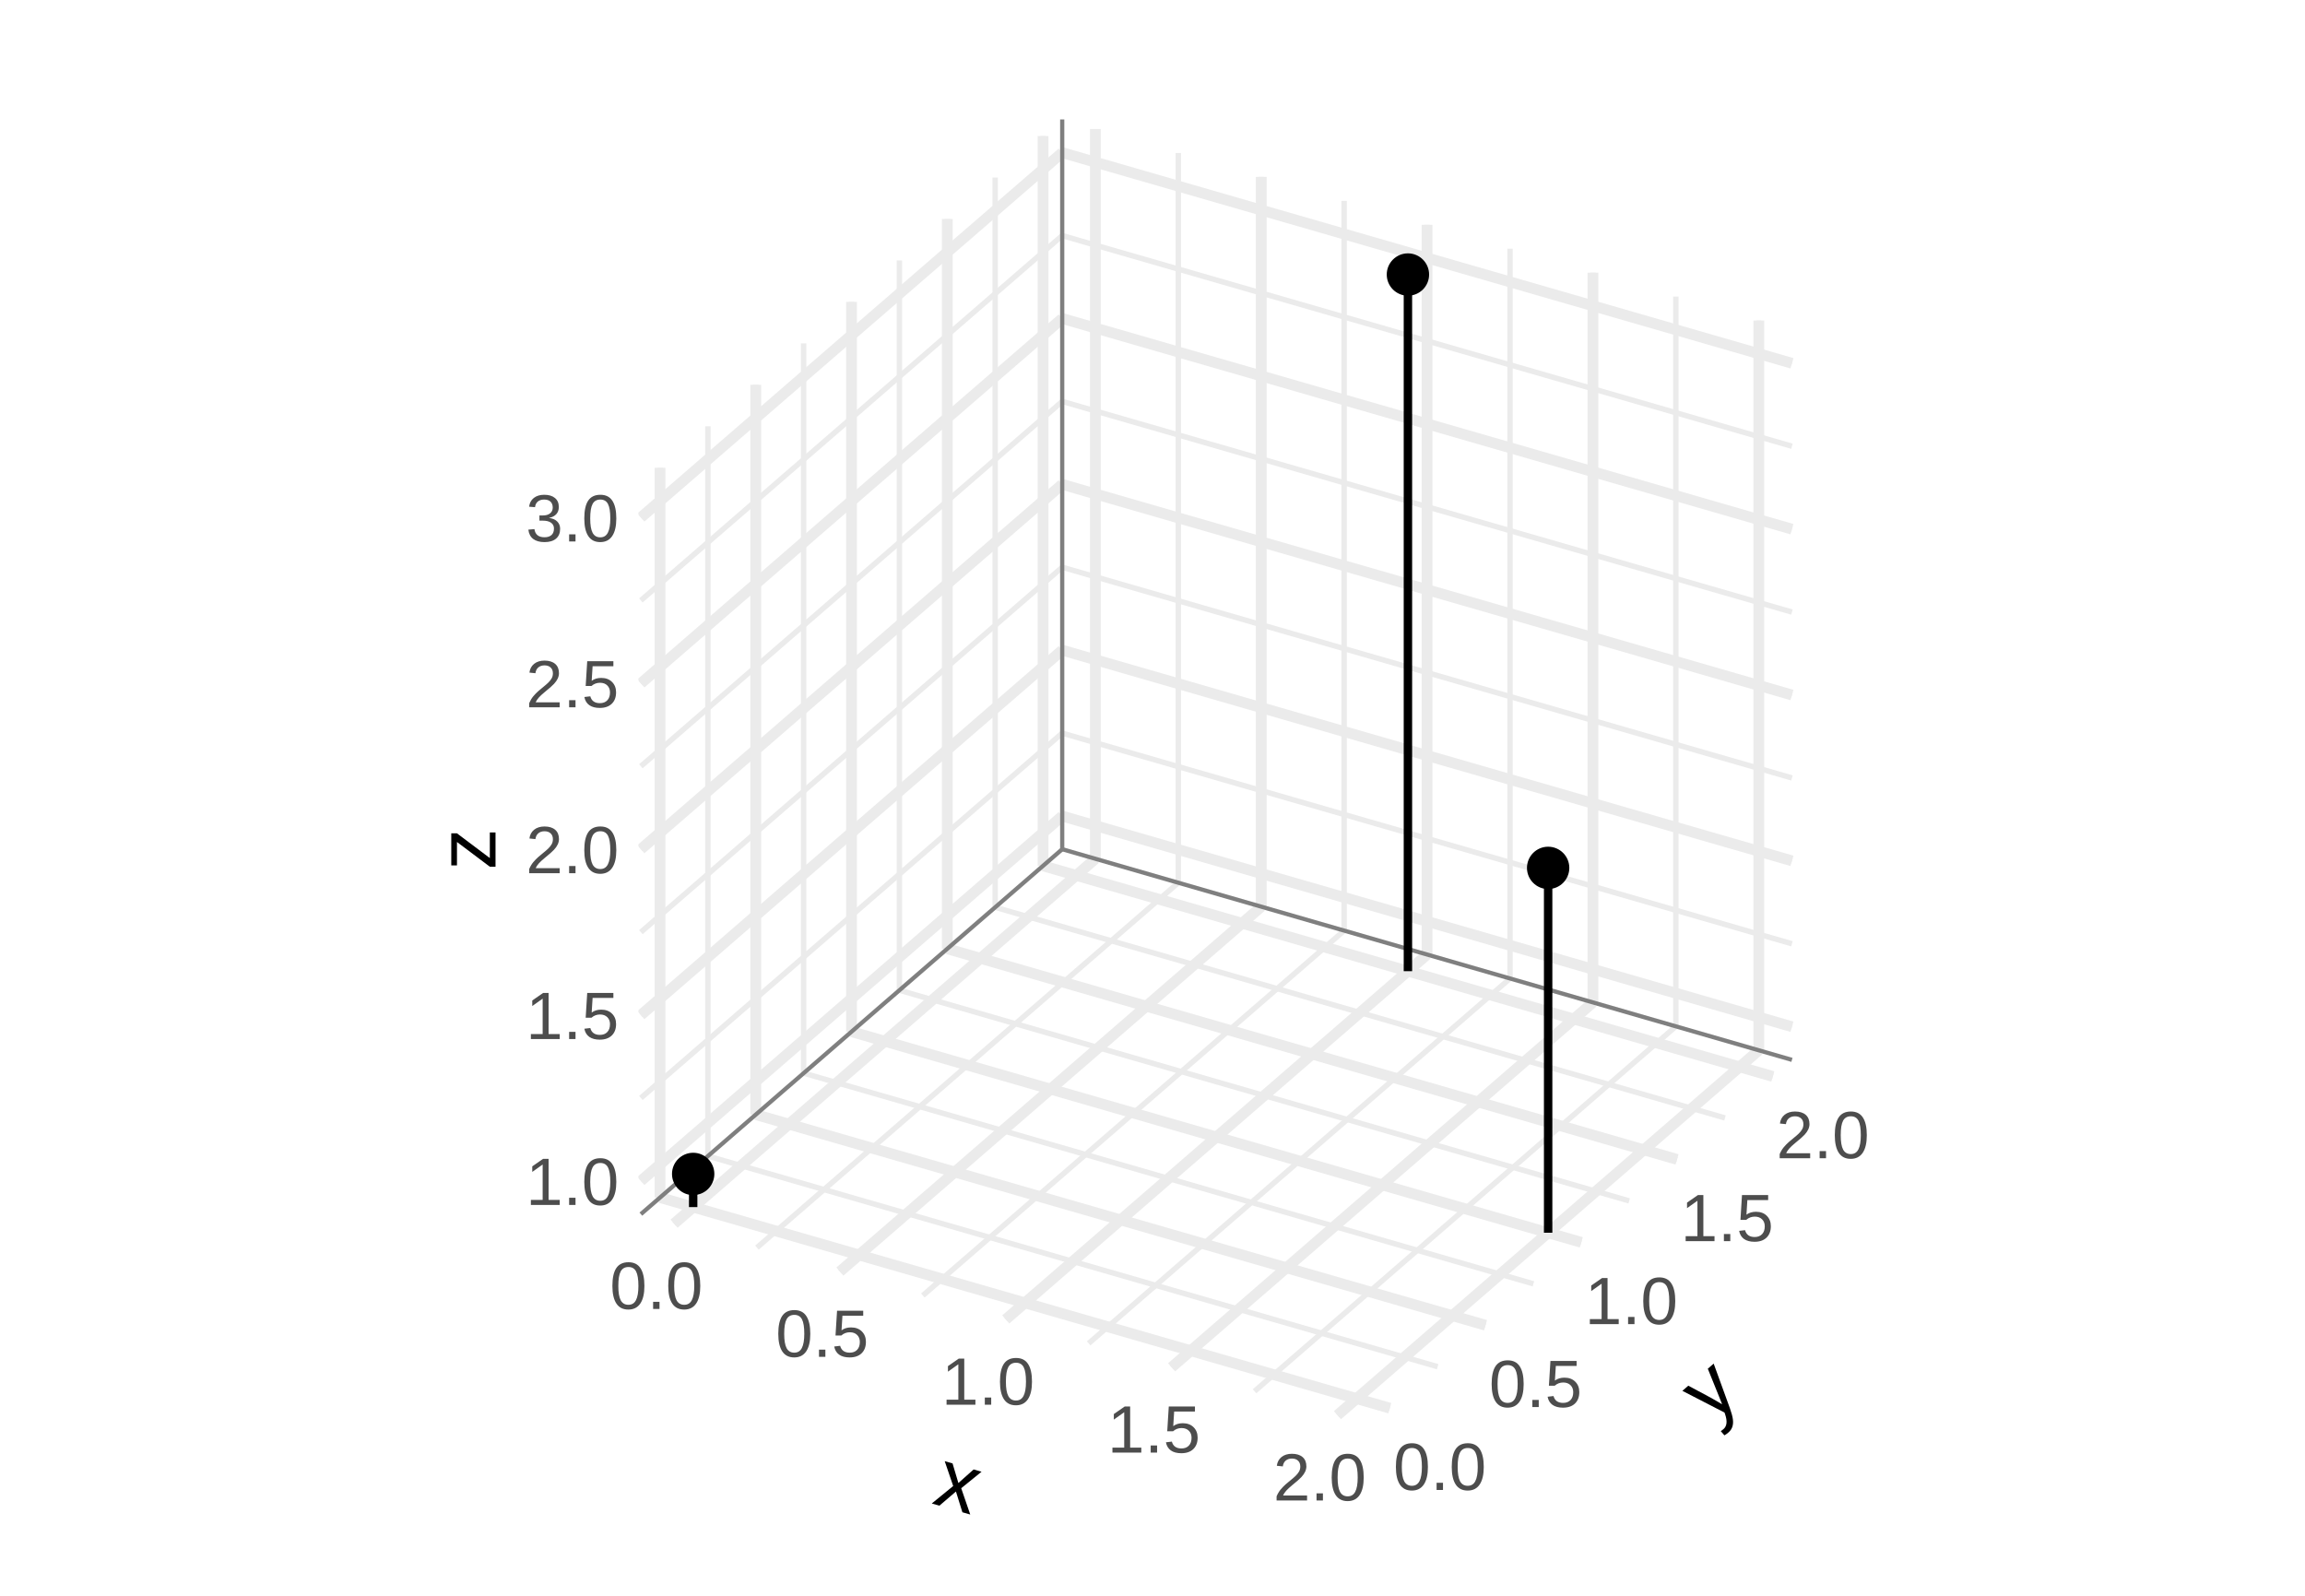
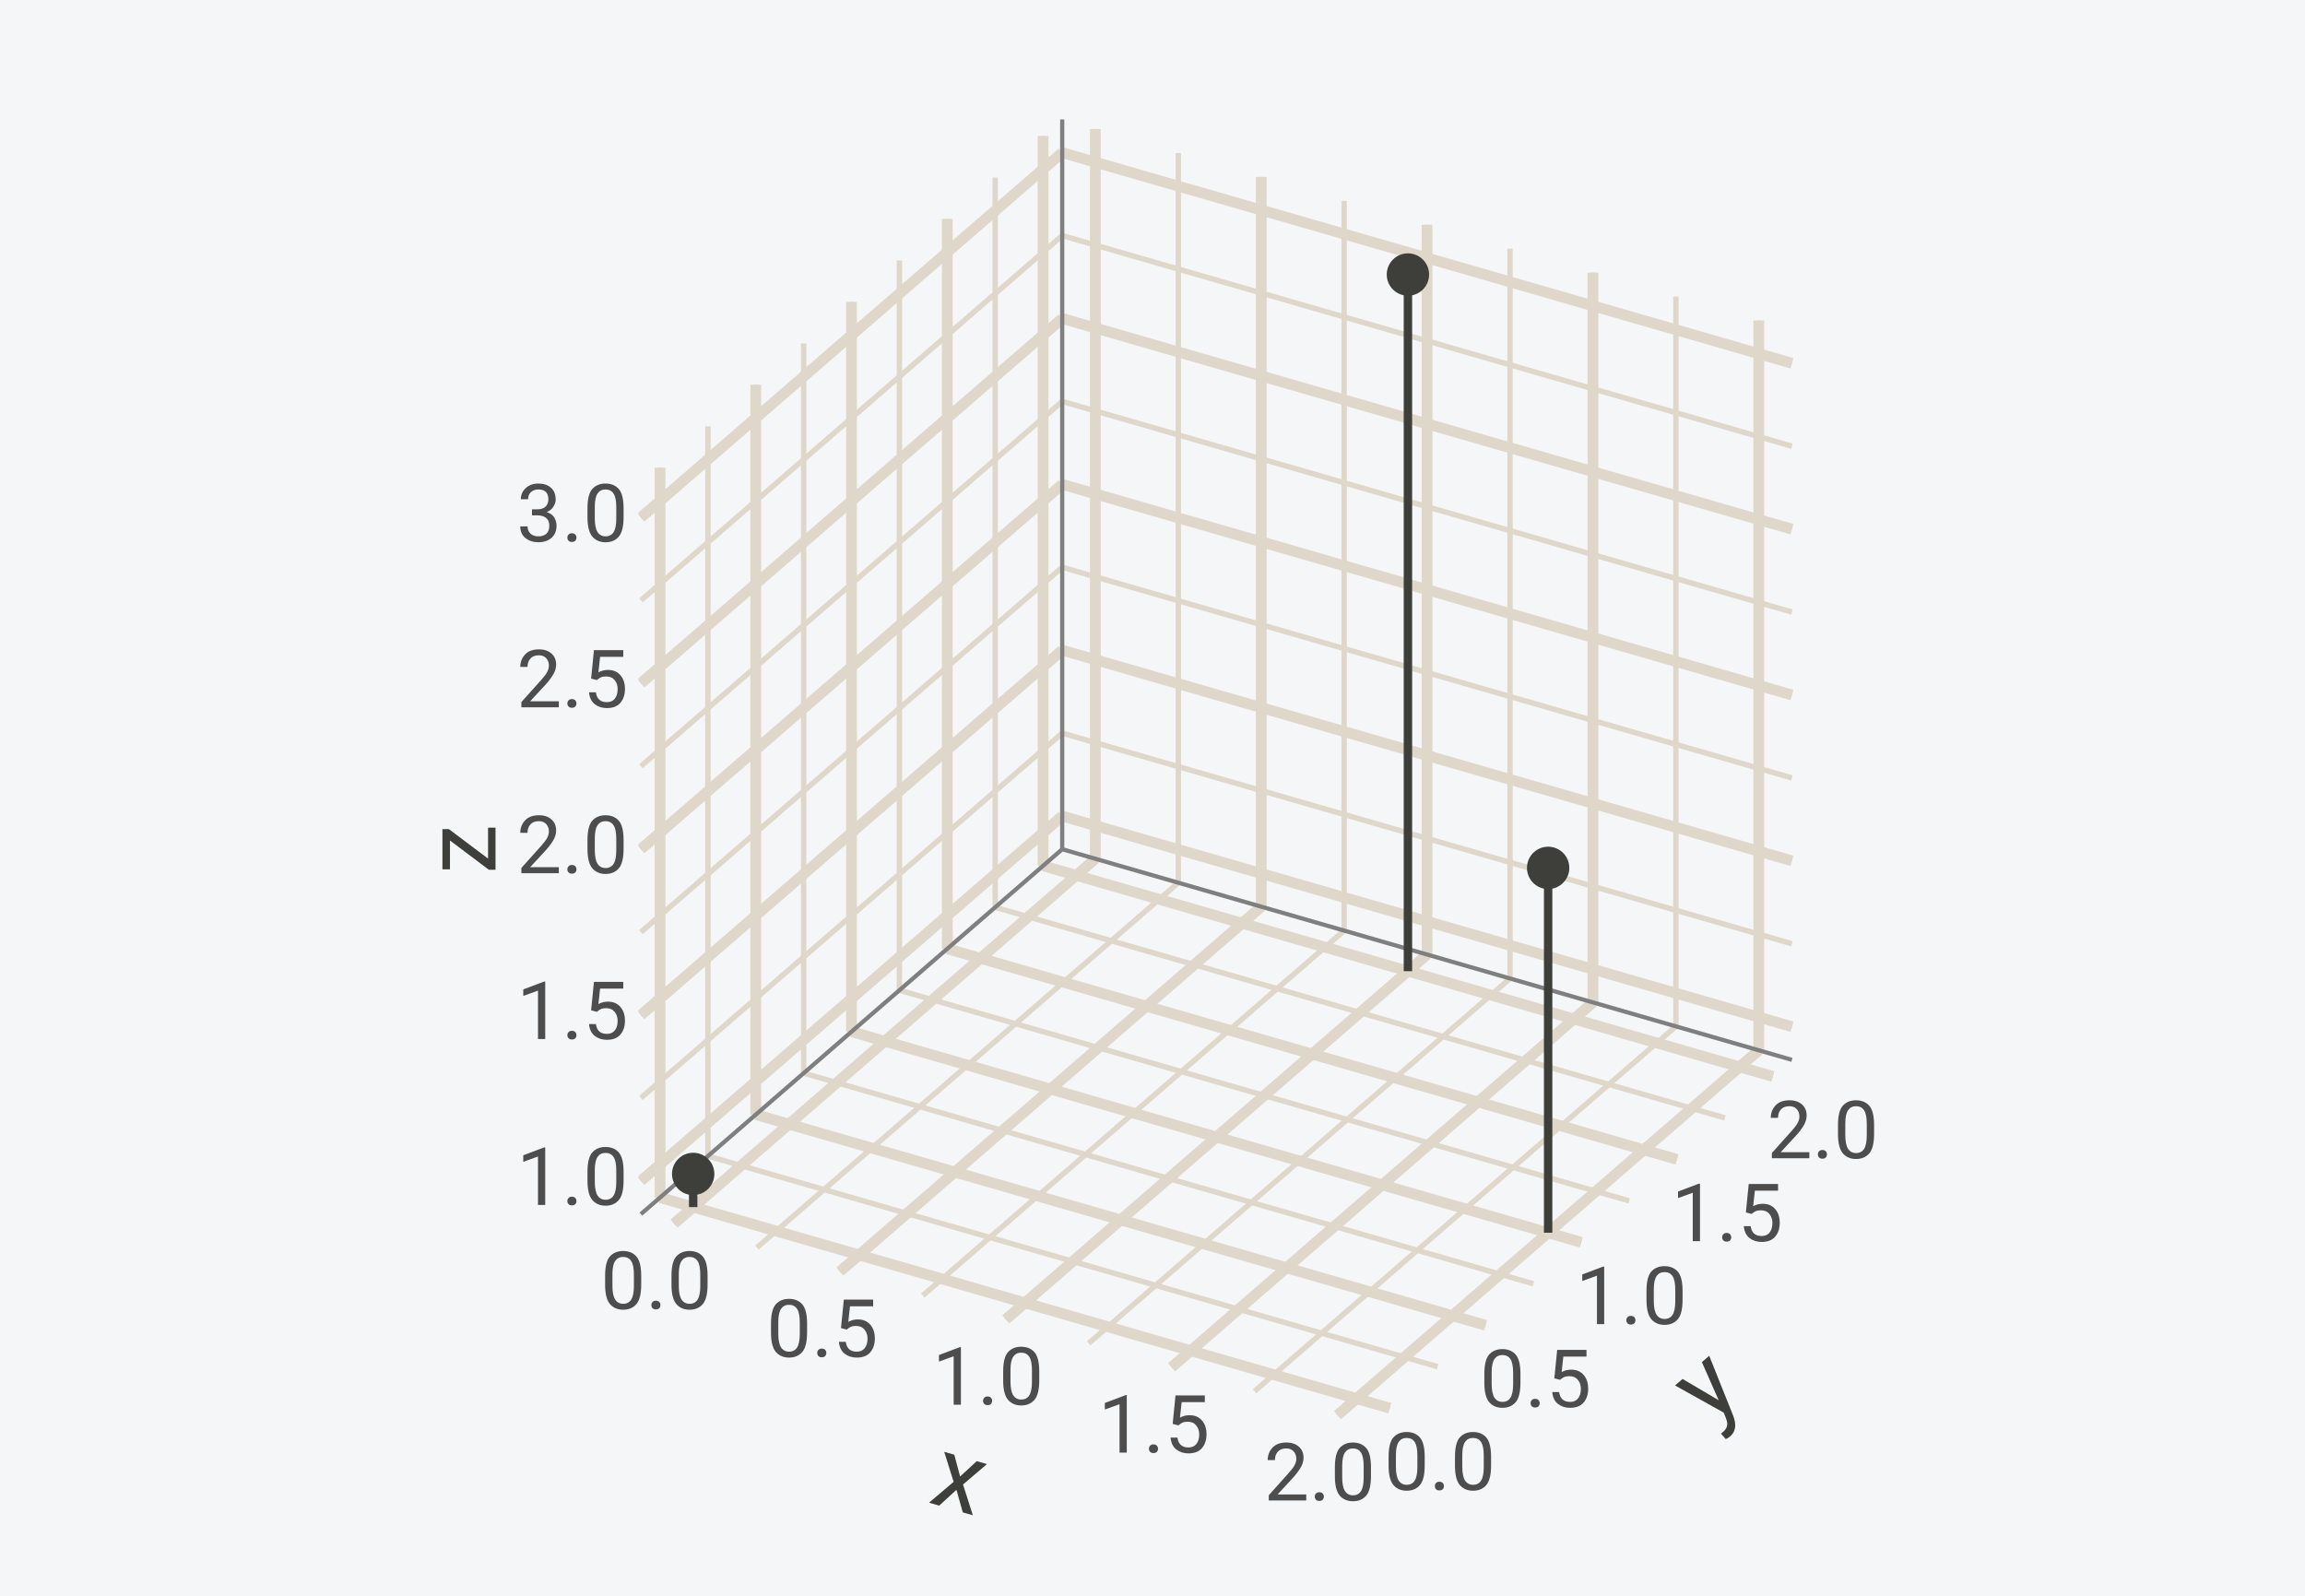
<svg xmlns="http://www.w3.org/2000/svg" width="468.00pt" height="324.00pt" viewBox="0 0 468.00 324.00">
  <g class="svglite">
    <defs>
      <style type="text/css">
-     .svglite line, .svglite polyline, .svglite polygon, .svglite path, .svglite rect, .svglite circle {
+     /* theme-aware-processed */
+     .svglite line, .svglite polyline, .svglite polygon, .svglite path, .svglite circle {
      fill: none;
-       stroke: #000000;
+       stroke: #3E3F3A;
+       stroke-linecap: round;
+       stroke-linejoin: round;
+       stroke-miterlimit: 10.00;
+     }
+     .svglite &gt; g &gt; rect {
+       fill: none;
+       stroke: #3E3F3A;
      stroke-linecap: round;
      stroke-linejoin: round;
      stroke-miterlimit: 10.00;
    }
    .svglite text {
      white-space: pre;
+       fill: #3E3F3A;
    }
    .svglite g.glyphgroup path {
      fill: inherit;
      stroke: none;
    }
  </style>
    </defs>
-     <rect width="100%" height="100%" style="stroke: none; fill: none;" />
+     <rect class="svg-bg" width="100%" height="100%" style="stroke: none; fill: #F5F6F8;" />
    <defs>
      <clipPath id="cpMC4wMHw0NjguMDB8MC4wMHwzMjQuMDA=">
        <rect x="0.00" y="0.00" width="468.00" height="324.00" />
      </clipPath>
    </defs>
    <g clip-path="url(#cpMC4wMHw0NjguMDB8MC4wMHwzMjQuMDA=)">
</g>
    <defs>
      <clipPath id="cpNzIuMDB8Mzk2LjAwfDAuMDB8MzI0LjAw">
        <rect x="72.00" y="0.00" width="324.00" height="324.00" />
      </clipPath>
    </defs>
    <g clip-path="url(#cpNzIuMDB8Mzk2LjAwfDAuMDB8MzI0LjAw)">
      <rect x="72.00" y="0.00" width="324.00" height="324.00" style="stroke-width: 1.65; stroke: none;" />
    </g>
    <g clip-path="url(#cpMC4wMHw0NjguMDB8MC4wMHwzMjQuMDA=)">
      <rect x="80.47" y="8.47" width="307.06" height="307.06" style="stroke-width: 1.65; stroke: none;" />
    </g>
    <defs>
      <clipPath id="cpMTI5LjYyfDM2NC4zM3wxNi40NHwyOTcuMDk=">
        <rect x="129.62" y="16.44" width="234.71" height="280.66" />
      </clipPath>
    </defs>
    <g clip-path="url(#cpMTI5LjYyfDM2NC4zM3wxNi40NHwyOTcuMDk=)">
-       <polyline points="134.01,243.14 134.01,94.97 " style="stroke-width: 1.10; stroke: #EBEBEB; stroke-linecap: butt;" />
-       <polyline points="143.73,234.72 143.73,86.55 " style="stroke-width: 1.10; stroke: #EBEBEB; stroke-linecap: butt;" />
-       <polyline points="153.45,226.30 153.45,78.13 " style="stroke-width: 1.10; stroke: #EBEBEB; stroke-linecap: butt;" />
-       <polyline points="163.17,217.88 163.17,69.71 " style="stroke-width: 1.10; stroke: #EBEBEB; stroke-linecap: butt;" />
-       <polyline points="172.89,209.46 172.89,61.30 " style="stroke-width: 1.10; stroke: #EBEBEB; stroke-linecap: butt;" />
-       <polyline points="182.61,201.05 182.61,52.88 " style="stroke-width: 1.10; stroke: #EBEBEB; stroke-linecap: butt;" />
-       <polyline points="192.34,192.63 192.34,44.46 " style="stroke-width: 1.10; stroke: #EBEBEB; stroke-linecap: butt;" />
-       <polyline points="202.06,184.21 202.06,36.04 " style="stroke-width: 1.10; stroke: #EBEBEB; stroke-linecap: butt;" />
-       <polyline points="211.78,175.79 211.78,27.62 " style="stroke-width: 1.10; stroke: #EBEBEB; stroke-linecap: butt;" />
-       <polyline points="134.01,243.14 134.01,94.97 " style="stroke-width: 2.19; stroke: #EBEBEB; stroke-linecap: butt;" />
-       <polyline points="153.45,226.30 153.45,78.13 " style="stroke-width: 2.19; stroke: #EBEBEB; stroke-linecap: butt;" />
-       <polyline points="172.89,209.46 172.89,61.30 " style="stroke-width: 2.19; stroke: #EBEBEB; stroke-linecap: butt;" />
-       <polyline points="192.34,192.63 192.34,44.46 " style="stroke-width: 2.19; stroke: #EBEBEB; stroke-linecap: butt;" />
-       <polyline points="211.78,175.79 211.78,27.62 " style="stroke-width: 2.19; stroke: #EBEBEB; stroke-linecap: butt;" />
-       <polyline points="130.12,239.77 215.67,165.69 " style="stroke-width: 1.10; stroke: #EBEBEB; stroke-linecap: butt;" />
-       <polyline points="130.12,222.93 215.67,148.85 " style="stroke-width: 1.10; stroke: #EBEBEB; stroke-linecap: butt;" />
-       <polyline points="130.12,206.10 215.67,132.01 " style="stroke-width: 1.10; stroke: #EBEBEB; stroke-linecap: butt;" />
-       <polyline points="130.12,189.26 215.67,115.17 " style="stroke-width: 1.10; stroke: #EBEBEB; stroke-linecap: butt;" />
-       <polyline points="130.12,172.42 215.67,98.34 " style="stroke-width: 1.10; stroke: #EBEBEB; stroke-linecap: butt;" />
-       <polyline points="130.12,155.58 215.67,81.50 " style="stroke-width: 1.10; stroke: #EBEBEB; stroke-linecap: butt;" />
-       <polyline points="130.12,138.75 215.67,64.66 " style="stroke-width: 1.10; stroke: #EBEBEB; stroke-linecap: butt;" />
-       <polyline points="130.12,121.91 215.67,47.83 " style="stroke-width: 1.10; stroke: #EBEBEB; stroke-linecap: butt;" />
-       <polyline points="130.12,105.07 215.67,30.99 " style="stroke-width: 1.10; stroke: #EBEBEB; stroke-linecap: butt;" />
-       <polyline points="130.12,239.77 215.67,165.69 " style="stroke-width: 2.19; stroke: #EBEBEB; stroke-linecap: butt;" />
-       <polyline points="130.12,206.10 215.67,132.01 " style="stroke-width: 2.19; stroke: #EBEBEB; stroke-linecap: butt;" />
-       <polyline points="130.12,172.42 215.67,98.34 " style="stroke-width: 2.19; stroke: #EBEBEB; stroke-linecap: butt;" />
-       <polyline points="130.12,138.75 215.67,64.66 " style="stroke-width: 2.19; stroke: #EBEBEB; stroke-linecap: butt;" />
-       <polyline points="130.12,105.07 215.67,30.99 " style="stroke-width: 2.19; stroke: #EBEBEB; stroke-linecap: butt;" />
-       <polyline points="222.40,174.37 222.40,26.20 " style="stroke-width: 1.10; stroke: #EBEBEB; stroke-linecap: butt;" />
-       <polyline points="239.24,179.23 239.24,31.06 " style="stroke-width: 1.10; stroke: #EBEBEB; stroke-linecap: butt;" />
-       <polyline points="256.08,184.09 256.08,35.92 " style="stroke-width: 1.10; stroke: #EBEBEB; stroke-linecap: butt;" />
-       <polyline points="272.91,188.95 272.91,40.78 " style="stroke-width: 1.10; stroke: #EBEBEB; stroke-linecap: butt;" />
-       <polyline points="289.75,193.81 289.75,45.64 " style="stroke-width: 1.10; stroke: #EBEBEB; stroke-linecap: butt;" />
-       <polyline points="306.59,198.67 306.59,50.50 " style="stroke-width: 1.10; stroke: #EBEBEB; stroke-linecap: butt;" />
-       <polyline points="323.43,203.53 323.43,55.36 " style="stroke-width: 1.10; stroke: #EBEBEB; stroke-linecap: butt;" />
-       <polyline points="340.26,208.39 340.26,60.22 " style="stroke-width: 1.10; stroke: #EBEBEB; stroke-linecap: butt;" />
-       <polyline points="357.10,213.25 357.10,65.08 " style="stroke-width: 1.10; stroke: #EBEBEB; stroke-linecap: butt;" />
-       <polyline points="222.40,174.37 222.40,26.20 " style="stroke-width: 2.19; stroke: #EBEBEB; stroke-linecap: butt;" />
-       <polyline points="256.08,184.09 256.08,35.92 " style="stroke-width: 2.19; stroke: #EBEBEB; stroke-linecap: butt;" />
-       <polyline points="289.75,193.81 289.75,45.64 " style="stroke-width: 2.19; stroke: #EBEBEB; stroke-linecap: butt;" />
-       <polyline points="323.43,203.53 323.43,55.36 " style="stroke-width: 2.19; stroke: #EBEBEB; stroke-linecap: butt;" />
-       <polyline points="357.10,213.25 357.10,65.08 " style="stroke-width: 2.19; stroke: #EBEBEB; stroke-linecap: butt;" />
-       <polyline points="215.67,165.69 363.83,208.46 " style="stroke-width: 1.10; stroke: #EBEBEB; stroke-linecap: butt;" />
-       <polyline points="215.67,148.85 363.83,191.62 " style="stroke-width: 1.10; stroke: #EBEBEB; stroke-linecap: butt;" />
-       <polyline points="215.67,132.01 363.83,174.78 " style="stroke-width: 1.10; stroke: #EBEBEB; stroke-linecap: butt;" />
-       <polyline points="215.67,115.17 363.83,157.95 " style="stroke-width: 1.10; stroke: #EBEBEB; stroke-linecap: butt;" />
-       <polyline points="215.67,98.34 363.83,141.11 " style="stroke-width: 1.10; stroke: #EBEBEB; stroke-linecap: butt;" />
-       <polyline points="215.67,81.50 363.83,124.27 " style="stroke-width: 1.10; stroke: #EBEBEB; stroke-linecap: butt;" />
-       <polyline points="215.67,64.66 363.83,107.44 " style="stroke-width: 1.10; stroke: #EBEBEB; stroke-linecap: butt;" />
-       <polyline points="215.67,47.83 363.83,90.60 " style="stroke-width: 1.10; stroke: #EBEBEB; stroke-linecap: butt;" />
-       <polyline points="215.67,30.99 363.83,73.76 " style="stroke-width: 1.10; stroke: #EBEBEB; stroke-linecap: butt;" />
-       <polyline points="215.67,165.69 363.83,208.46 " style="stroke-width: 2.19; stroke: #EBEBEB; stroke-linecap: butt;" />
-       <polyline points="215.67,132.01 363.83,174.78 " style="stroke-width: 2.19; stroke: #EBEBEB; stroke-linecap: butt;" />
-       <polyline points="215.67,98.34 363.83,141.11 " style="stroke-width: 2.19; stroke: #EBEBEB; stroke-linecap: butt;" />
-       <polyline points="215.67,64.66 363.83,107.44 " style="stroke-width: 2.19; stroke: #EBEBEB; stroke-linecap: butt;" />
-       <polyline points="215.67,30.99 363.83,73.76 " style="stroke-width: 2.19; stroke: #EBEBEB; stroke-linecap: butt;" />
-       <polyline points="136.86,248.45 222.40,174.37 " style="stroke-width: 1.10; stroke: #EBEBEB; stroke-linecap: butt;" />
-       <polyline points="153.69,253.31 239.24,179.23 " style="stroke-width: 1.10; stroke: #EBEBEB; stroke-linecap: butt;" />
-       <polyline points="170.53,258.17 256.08,184.09 " style="stroke-width: 1.10; stroke: #EBEBEB; stroke-linecap: butt;" />
-       <polyline points="187.37,263.03 272.91,188.95 " style="stroke-width: 1.10; stroke: #EBEBEB; stroke-linecap: butt;" />
-       <polyline points="204.21,267.89 289.75,193.81 " style="stroke-width: 1.10; stroke: #EBEBEB; stroke-linecap: butt;" />
-       <polyline points="221.04,272.75 306.59,198.67 " style="stroke-width: 1.10; stroke: #EBEBEB; stroke-linecap: butt;" />
-       <polyline points="237.88,277.61 323.43,203.53 " style="stroke-width: 1.10; stroke: #EBEBEB; stroke-linecap: butt;" />
-       <polyline points="254.72,282.47 340.26,208.39 " style="stroke-width: 1.10; stroke: #EBEBEB; stroke-linecap: butt;" />
-       <polyline points="271.55,287.33 357.10,213.25 " style="stroke-width: 1.10; stroke: #EBEBEB; stroke-linecap: butt;" />
-       <polyline points="136.86,248.45 222.40,174.37 " style="stroke-width: 2.19; stroke: #EBEBEB; stroke-linecap: butt;" />
-       <polyline points="170.53,258.17 256.08,184.09 " style="stroke-width: 2.19; stroke: #EBEBEB; stroke-linecap: butt;" />
-       <polyline points="204.21,267.89 289.75,193.81 " style="stroke-width: 2.19; stroke: #EBEBEB; stroke-linecap: butt;" />
-       <polyline points="237.88,277.61 323.43,203.53 " style="stroke-width: 2.19; stroke: #EBEBEB; stroke-linecap: butt;" />
-       <polyline points="271.55,287.33 357.10,213.25 " style="stroke-width: 2.19; stroke: #EBEBEB; stroke-linecap: butt;" />
-       <polyline points="134.01,243.14 282.18,285.91 " style="stroke-width: 1.10; stroke: #EBEBEB; stroke-linecap: butt;" />
-       <polyline points="143.73,234.72 291.90,277.49 " style="stroke-width: 1.10; stroke: #EBEBEB; stroke-linecap: butt;" />
-       <polyline points="153.45,226.30 301.62,269.07 " style="stroke-width: 1.10; stroke: #EBEBEB; stroke-linecap: butt;" />
-       <polyline points="163.17,217.88 311.34,260.66 " style="stroke-width: 1.10; stroke: #EBEBEB; stroke-linecap: butt;" />
-       <polyline points="172.89,209.46 321.06,252.24 " style="stroke-width: 1.10; stroke: #EBEBEB; stroke-linecap: butt;" />
-       <polyline points="182.61,201.05 330.78,243.82 " style="stroke-width: 1.10; stroke: #EBEBEB; stroke-linecap: butt;" />
-       <polyline points="192.34,192.63 340.50,235.40 " style="stroke-width: 1.10; stroke: #EBEBEB; stroke-linecap: butt;" />
-       <polyline points="202.06,184.21 350.23,226.98 " style="stroke-width: 1.10; stroke: #EBEBEB; stroke-linecap: butt;" />
-       <polyline points="211.78,175.79 359.95,218.56 " style="stroke-width: 1.10; stroke: #EBEBEB; stroke-linecap: butt;" />
-       <polyline points="134.01,243.14 282.18,285.91 " style="stroke-width: 2.19; stroke: #EBEBEB; stroke-linecap: butt;" />
-       <polyline points="153.45,226.30 301.62,269.07 " style="stroke-width: 2.19; stroke: #EBEBEB; stroke-linecap: butt;" />
-       <polyline points="172.89,209.46 321.06,252.24 " style="stroke-width: 2.19; stroke: #EBEBEB; stroke-linecap: butt;" />
-       <polyline points="192.34,192.63 340.50,235.40 " style="stroke-width: 2.19; stroke: #EBEBEB; stroke-linecap: butt;" />
-       <polyline points="211.78,175.79 359.95,218.56 " style="stroke-width: 2.19; stroke: #EBEBEB; stroke-linecap: butt;" />
+       <polyline points="134.01,243.14 134.01,94.97 " style="stroke-width: 1.10; stroke: #DFD7CA; stroke-linecap: butt;" />
+       <polyline points="143.73,234.72 143.73,86.55 " style="stroke-width: 1.10; stroke: #DFD7CA; stroke-linecap: butt;" />
+       <polyline points="153.45,226.30 153.45,78.13 " style="stroke-width: 1.10; stroke: #DFD7CA; stroke-linecap: butt;" />
+       <polyline points="163.17,217.88 163.17,69.71 " style="stroke-width: 1.10; stroke: #DFD7CA; stroke-linecap: butt;" />
+       <polyline points="172.89,209.46 172.89,61.30 " style="stroke-width: 1.10; stroke: #DFD7CA; stroke-linecap: butt;" />
+       <polyline points="182.61,201.05 182.61,52.88 " style="stroke-width: 1.10; stroke: #DFD7CA; stroke-linecap: butt;" />
+       <polyline points="192.34,192.63 192.34,44.46 " style="stroke-width: 1.10; stroke: #DFD7CA; stroke-linecap: butt;" />
+       <polyline points="202.06,184.21 202.06,36.04 " style="stroke-width: 1.10; stroke: #DFD7CA; stroke-linecap: butt;" />
+       <polyline points="211.78,175.79 211.78,27.62 " style="stroke-width: 1.10; stroke: #DFD7CA; stroke-linecap: butt;" />
+       <polyline points="134.01,243.14 134.01,94.97 " style="stroke-width: 2.19; stroke: #DFD7CA; stroke-linecap: butt;" />
+       <polyline points="153.45,226.30 153.45,78.13 " style="stroke-width: 2.19; stroke: #DFD7CA; stroke-linecap: butt;" />
+       <polyline points="172.89,209.46 172.89,61.30 " style="stroke-width: 2.19; stroke: #DFD7CA; stroke-linecap: butt;" />
+       <polyline points="192.34,192.63 192.34,44.46 " style="stroke-width: 2.19; stroke: #DFD7CA; stroke-linecap: butt;" />
+       <polyline points="211.78,175.79 211.78,27.62 " style="stroke-width: 2.19; stroke: #DFD7CA; stroke-linecap: butt;" />
+       <polyline points="130.12,239.77 215.67,165.69 " style="stroke-width: 1.10; stroke: #DFD7CA; stroke-linecap: butt;" />
+       <polyline points="130.12,222.93 215.67,148.85 " style="stroke-width: 1.10; stroke: #DFD7CA; stroke-linecap: butt;" />
+       <polyline points="130.12,206.10 215.67,132.01 " style="stroke-width: 1.10; stroke: #DFD7CA; stroke-linecap: butt;" />
+       <polyline points="130.12,189.26 215.67,115.17 " style="stroke-width: 1.10; stroke: #DFD7CA; stroke-linecap: butt;" />
+       <polyline points="130.12,172.42 215.67,98.34 " style="stroke-width: 1.10; stroke: #DFD7CA; stroke-linecap: butt;" />
+       <polyline points="130.12,155.58 215.67,81.50 " style="stroke-width: 1.10; stroke: #DFD7CA; stroke-linecap: butt;" />
+       <polyline points="130.12,138.75 215.67,64.66 " style="stroke-width: 1.10; stroke: #DFD7CA; stroke-linecap: butt;" />
+       <polyline points="130.12,121.91 215.67,47.83 " style="stroke-width: 1.10; stroke: #DFD7CA; stroke-linecap: butt;" />
+       <polyline points="130.12,105.07 215.67,30.99 " style="stroke-width: 1.10; stroke: #DFD7CA; stroke-linecap: butt;" />
+       <polyline points="130.12,239.77 215.67,165.69 " style="stroke-width: 2.19; stroke: #DFD7CA; stroke-linecap: butt;" />
+       <polyline points="130.12,206.10 215.67,132.01 " style="stroke-width: 2.19; stroke: #DFD7CA; stroke-linecap: butt;" />
+       <polyline points="130.12,172.42 215.67,98.34 " style="stroke-width: 2.19; stroke: #DFD7CA; stroke-linecap: butt;" />
+       <polyline points="130.12,138.75 215.67,64.66 " style="stroke-width: 2.19; stroke: #DFD7CA; stroke-linecap: butt;" />
+       <polyline points="130.12,105.07 215.67,30.99 " style="stroke-width: 2.19; stroke: #DFD7CA; stroke-linecap: butt;" />
+       <polyline points="222.40,174.37 222.40,26.20 " style="stroke-width: 1.10; stroke: #DFD7CA; stroke-linecap: butt;" />
+       <polyline points="239.24,179.23 239.24,31.06 " style="stroke-width: 1.10; stroke: #DFD7CA; stroke-linecap: butt;" />
+       <polyline points="256.08,184.09 256.08,35.92 " style="stroke-width: 1.10; stroke: #DFD7CA; stroke-linecap: butt;" />
+       <polyline points="272.91,188.95 272.91,40.78 " style="stroke-width: 1.10; stroke: #DFD7CA; stroke-linecap: butt;" />
+       <polyline points="289.75,193.81 289.75,45.64 " style="stroke-width: 1.10; stroke: #DFD7CA; stroke-linecap: butt;" />
+       <polyline points="306.59,198.67 306.59,50.50 " style="stroke-width: 1.10; stroke: #DFD7CA; stroke-linecap: butt;" />
+       <polyline points="323.43,203.53 323.43,55.36 " style="stroke-width: 1.10; stroke: #DFD7CA; stroke-linecap: butt;" />
+       <polyline points="340.26,208.39 340.26,60.22 " style="stroke-width: 1.10; stroke: #DFD7CA; stroke-linecap: butt;" />
+       <polyline points="357.10,213.25 357.10,65.08 " style="stroke-width: 1.10; stroke: #DFD7CA; stroke-linecap: butt;" />
+       <polyline points="222.40,174.37 222.40,26.20 " style="stroke-width: 2.19; stroke: #DFD7CA; stroke-linecap: butt;" />
+       <polyline points="256.08,184.09 256.08,35.92 " style="stroke-width: 2.19; stroke: #DFD7CA; stroke-linecap: butt;" />
+       <polyline points="289.75,193.81 289.75,45.64 " style="stroke-width: 2.19; stroke: #DFD7CA; stroke-linecap: butt;" />
+       <polyline points="323.43,203.53 323.43,55.36 " style="stroke-width: 2.19; stroke: #DFD7CA; stroke-linecap: butt;" />
+       <polyline points="357.10,213.25 357.10,65.08 " style="stroke-width: 2.19; stroke: #DFD7CA; stroke-linecap: butt;" />
+       <polyline points="215.67,165.69 363.83,208.46 " style="stroke-width: 1.10; stroke: #DFD7CA; stroke-linecap: butt;" />
+       <polyline points="215.67,148.85 363.83,191.62 " style="stroke-width: 1.10; stroke: #DFD7CA; stroke-linecap: butt;" />
+       <polyline points="215.67,132.01 363.83,174.78 " style="stroke-width: 1.10; stroke: #DFD7CA; stroke-linecap: butt;" />
+       <polyline points="215.67,115.17 363.83,157.95 " style="stroke-width: 1.10; stroke: #DFD7CA; stroke-linecap: butt;" />
+       <polyline points="215.67,98.34 363.83,141.11 " style="stroke-width: 1.10; stroke: #DFD7CA; stroke-linecap: butt;" />
+       <polyline points="215.67,81.50 363.83,124.27 " style="stroke-width: 1.10; stroke: #DFD7CA; stroke-linecap: butt;" />
+       <polyline points="215.67,64.66 363.83,107.44 " style="stroke-width: 1.10; stroke: #DFD7CA; stroke-linecap: butt;" />
+       <polyline points="215.67,47.83 363.83,90.60 " style="stroke-width: 1.10; stroke: #DFD7CA; stroke-linecap: butt;" />
+       <polyline points="215.67,30.99 363.83,73.76 " style="stroke-width: 1.10; stroke: #DFD7CA; stroke-linecap: butt;" />
+       <polyline points="215.67,165.69 363.83,208.46 " style="stroke-width: 2.19; stroke: #DFD7CA; stroke-linecap: butt;" />
+       <polyline points="215.67,132.01 363.83,174.78 " style="stroke-width: 2.19; stroke: #DFD7CA; stroke-linecap: butt;" />
+       <polyline points="215.67,98.34 363.83,141.11 " style="stroke-width: 2.19; stroke: #DFD7CA; stroke-linecap: butt;" />
+       <polyline points="215.67,64.66 363.83,107.44 " style="stroke-width: 2.19; stroke: #DFD7CA; stroke-linecap: butt;" />
+       <polyline points="215.67,30.99 363.83,73.76 " style="stroke-width: 2.19; stroke: #DFD7CA; stroke-linecap: butt;" />
+       <polyline points="136.86,248.45 222.40,174.37 " style="stroke-width: 1.10; stroke: #DFD7CA; stroke-linecap: butt;" />
+       <polyline points="153.69,253.31 239.24,179.23 " style="stroke-width: 1.10; stroke: #DFD7CA; stroke-linecap: butt;" />
+       <polyline points="170.53,258.17 256.08,184.09 " style="stroke-width: 1.10; stroke: #DFD7CA; stroke-linecap: butt;" />
+       <polyline points="187.37,263.03 272.91,188.95 " style="stroke-width: 1.10; stroke: #DFD7CA; stroke-linecap: butt;" />
+       <polyline points="204.21,267.89 289.75,193.81 " style="stroke-width: 1.10; stroke: #DFD7CA; stroke-linecap: butt;" />
+       <polyline points="221.04,272.75 306.59,198.67 " style="stroke-width: 1.10; stroke: #DFD7CA; stroke-linecap: butt;" />
+       <polyline points="237.88,277.61 323.43,203.53 " style="stroke-width: 1.10; stroke: #DFD7CA; stroke-linecap: butt;" />
+       <polyline points="254.72,282.47 340.26,208.39 " style="stroke-width: 1.10; stroke: #DFD7CA; stroke-linecap: butt;" />
+       <polyline points="271.55,287.33 357.10,213.25 " style="stroke-width: 1.10; stroke: #DFD7CA; stroke-linecap: butt;" />
+       <polyline points="136.86,248.45 222.40,174.37 " style="stroke-width: 2.19; stroke: #DFD7CA; stroke-linecap: butt;" />
+       <polyline points="170.53,258.17 256.08,184.09 " style="stroke-width: 2.19; stroke: #DFD7CA; stroke-linecap: butt;" />
+       <polyline points="204.21,267.89 289.75,193.81 " style="stroke-width: 2.19; stroke: #DFD7CA; stroke-linecap: butt;" />
+       <polyline points="237.88,277.61 323.43,203.53 " style="stroke-width: 2.19; stroke: #DFD7CA; stroke-linecap: butt;" />
+       <polyline points="271.55,287.33 357.10,213.25 " style="stroke-width: 2.19; stroke: #DFD7CA; stroke-linecap: butt;" />
+       <polyline points="134.01,243.14 282.18,285.91 " style="stroke-width: 1.10; stroke: #DFD7CA; stroke-linecap: butt;" />
+       <polyline points="143.73,234.72 291.90,277.49 " style="stroke-width: 1.10; stroke: #DFD7CA; stroke-linecap: butt;" />
+       <polyline points="153.45,226.30 301.62,269.07 " style="stroke-width: 1.10; stroke: #DFD7CA; stroke-linecap: butt;" />
+       <polyline points="163.17,217.88 311.34,260.66 " style="stroke-width: 1.10; stroke: #DFD7CA; stroke-linecap: butt;" />
+       <polyline points="172.89,209.46 321.06,252.24 " style="stroke-width: 1.10; stroke: #DFD7CA; stroke-linecap: butt;" />
+       <polyline points="182.61,201.05 330.78,243.82 " style="stroke-width: 1.10; stroke: #DFD7CA; stroke-linecap: butt;" />
+       <polyline points="192.34,192.63 340.50,235.40 " style="stroke-width: 1.10; stroke: #DFD7CA; stroke-linecap: butt;" />
+       <polyline points="202.06,184.21 350.23,226.98 " style="stroke-width: 1.10; stroke: #DFD7CA; stroke-linecap: butt;" />
+       <polyline points="211.78,175.79 359.95,218.56 " style="stroke-width: 1.10; stroke: #DFD7CA; stroke-linecap: butt;" />
+       <polyline points="134.01,243.14 282.18,285.91 " style="stroke-width: 2.19; stroke: #DFD7CA; stroke-linecap: butt;" />
+       <polyline points="153.45,226.30 301.62,269.07 " style="stroke-width: 2.19; stroke: #DFD7CA; stroke-linecap: butt;" />
+       <polyline points="172.89,209.46 321.06,252.24 " style="stroke-width: 2.19; stroke: #DFD7CA; stroke-linecap: butt;" />
+       <polyline points="192.34,192.63 340.50,235.40 " style="stroke-width: 2.19; stroke: #DFD7CA; stroke-linecap: butt;" />
+       <polyline points="211.78,175.79 359.95,218.56 " style="stroke-width: 2.19; stroke: #DFD7CA; stroke-linecap: butt;" />
      <polyline points="215.67,172.42 363.83,215.19 " style="stroke-width: 0.85; stroke: #7F7F7F; stroke-linecap: butt;" />
      <polyline points="130.12,246.51 215.67,172.42 " style="stroke-width: 0.85; stroke: #7F7F7F; stroke-linecap: butt;" />
      <polyline points="215.67,172.42 215.67,24.25 " style="stroke-width: 0.85; stroke: #7F7F7F; stroke-linecap: butt;" />
      <polyline points="285.86,55.74 285.86,197.18 " style="stroke-width: 1.71; stroke-linecap: butt;" />
      <polyline points="140.74,238.35 140.74,245.08 " style="stroke-width: 1.71; stroke-linecap: butt;" />
      <polyline points="314.33,176.21 314.33,250.29 " style="stroke-width: 1.71; stroke-linecap: butt;" />
-       <circle cx="285.86" cy="55.74" r="3.75" style="stroke-width: 1.10; fill: #000000;" />
-       <circle cx="140.74" cy="238.35" r="3.75" style="stroke-width: 1.10; fill: #000000;" />
-       <circle cx="314.33" cy="176.21" r="3.75" style="stroke-width: 1.10; fill: #000000;" />
+       <circle class="theme-fill-fg" cx="285.86" cy="55.74" r="3.75" style="stroke-width: 1.10; fill: #3E3F3A;" />
+       <circle class="theme-fill-fg" cx="140.74" cy="238.35" r="3.75" style="stroke-width: 1.10; fill: #3E3F3A;" />
+       <circle class="theme-fill-fg" cx="314.33" cy="176.21" r="3.75" style="stroke-width: 1.10; fill: #3E3F3A;" />
    </g>
    <g clip-path="url(#cpMC4wMHw0NjguMDB8MC4wMHwzMjQuMDA=)">
-       <text x="133.26" y="265.76" text-anchor="middle" style="font-size: 13.60px;fill: #4D4D4D; font-family: &quot;Arial&quot;;" textLength="18.91px" lengthAdjust="spacingAndGlyphs">0.0</text>
-       <text x="166.94" y="275.48" text-anchor="middle" style="font-size: 13.60px;fill: #4D4D4D; font-family: &quot;Arial&quot;;" textLength="18.91px" lengthAdjust="spacingAndGlyphs">0.5</text>
-       <text x="200.61" y="285.20" text-anchor="middle" style="font-size: 13.60px;fill: #4D4D4D; font-family: &quot;Arial&quot;;" textLength="18.91px" lengthAdjust="spacingAndGlyphs">1.0</text>
-       <text x="234.29" y="294.93" text-anchor="middle" style="font-size: 13.60px;fill: #4D4D4D; font-family: &quot;Arial&quot;;" textLength="18.91px" lengthAdjust="spacingAndGlyphs">1.5</text>
-       <text x="267.96" y="304.65" text-anchor="middle" style="font-size: 13.60px;fill: #4D4D4D; font-family: &quot;Arial&quot;;" textLength="18.91px" lengthAdjust="spacingAndGlyphs">2.0</text>
-       <text transform="translate(193.09,306.38) rotate(16)" text-anchor="middle" style="font-size: 17.00px; font-family: &quot;Arial&quot;;" textLength="8.50px" lengthAdjust="spacingAndGlyphs">x</text>
-       <text x="292.34" y="302.51" text-anchor="middle" style="font-size: 13.60px;fill: #4D4D4D; font-family: &quot;Arial&quot;;" textLength="18.91px" lengthAdjust="spacingAndGlyphs">0.0</text>
-       <text x="311.78" y="285.68" text-anchor="middle" style="font-size: 13.60px;fill: #4D4D4D; font-family: &quot;Arial&quot;;" textLength="18.91px" lengthAdjust="spacingAndGlyphs">0.5</text>
-       <text x="331.22" y="268.84" text-anchor="middle" style="font-size: 13.60px;fill: #4D4D4D; font-family: &quot;Arial&quot;;" textLength="18.91px" lengthAdjust="spacingAndGlyphs">1.0</text>
-       <text x="350.67" y="252.00" text-anchor="middle" style="font-size: 13.60px;fill: #4D4D4D; font-family: &quot;Arial&quot;;" textLength="18.91px" lengthAdjust="spacingAndGlyphs">1.5</text>
-       <text x="370.11" y="235.16" text-anchor="middle" style="font-size: 13.60px;fill: #4D4D4D; font-family: &quot;Arial&quot;;" textLength="18.91px" lengthAdjust="spacingAndGlyphs">2.0</text>
-       <text transform="translate(350.65,286.41) rotate(-41)" text-anchor="middle" style="font-size: 17.00px; font-family: &quot;Arial&quot;;" textLength="8.50px" lengthAdjust="spacingAndGlyphs">y</text>
-       <text x="116.21" y="244.64" text-anchor="middle" style="font-size: 13.60px;fill: #4D4D4D; font-family: &quot;Arial&quot;;" textLength="18.91px" lengthAdjust="spacingAndGlyphs">1.0</text>
-       <text x="116.21" y="210.96" text-anchor="middle" style="font-size: 13.60px;fill: #4D4D4D; font-family: &quot;Arial&quot;;" textLength="18.91px" lengthAdjust="spacingAndGlyphs">1.5</text>
-       <text x="116.21" y="177.29" text-anchor="middle" style="font-size: 13.60px;fill: #4D4D4D; font-family: &quot;Arial&quot;;" textLength="18.91px" lengthAdjust="spacingAndGlyphs">2.0</text>
-       <text x="116.21" y="143.61" text-anchor="middle" style="font-size: 13.60px;fill: #4D4D4D; font-family: &quot;Arial&quot;;" textLength="18.91px" lengthAdjust="spacingAndGlyphs">2.5</text>
-       <text x="116.21" y="109.94" text-anchor="middle" style="font-size: 13.60px;fill: #4D4D4D; font-family: &quot;Arial&quot;;" textLength="18.91px" lengthAdjust="spacingAndGlyphs">3.0</text>
-       <text transform="translate(100.61,172.42) rotate(-90)" text-anchor="middle" style="font-size: 17.00px; font-family: &quot;Arial&quot;;" textLength="8.50px" lengthAdjust="spacingAndGlyphs">z</text>
+       <text x="133.26" y="265.76" text-anchor="middle" style="font-size: 1.36em;fill: #4D4D4D; font-family: &quot;Roboto&quot;, -apple-system, BlinkMacSystemFont, &quot;Segoe UI&quot;, system-ui, sans-serif;">0.0</text>
+       <text x="166.94" y="275.48" text-anchor="middle" style="font-size: 1.36em;fill: #4D4D4D; font-family: &quot;Roboto&quot;, -apple-system, BlinkMacSystemFont, &quot;Segoe UI&quot;, system-ui, sans-serif;">0.5</text>
+       <text x="200.61" y="285.20" text-anchor="middle" style="font-size: 1.36em;fill: #4D4D4D; font-family: &quot;Roboto&quot;, -apple-system, BlinkMacSystemFont, &quot;Segoe UI&quot;, system-ui, sans-serif;">1.0</text>
+       <text x="234.29" y="294.93" text-anchor="middle" style="font-size: 1.36em;fill: #4D4D4D; font-family: &quot;Roboto&quot;, -apple-system, BlinkMacSystemFont, &quot;Segoe UI&quot;, system-ui, sans-serif;">1.5</text>
+       <text x="267.96" y="304.65" text-anchor="middle" style="font-size: 1.36em;fill: #4D4D4D; font-family: &quot;Roboto&quot;, -apple-system, BlinkMacSystemFont, &quot;Segoe UI&quot;, system-ui, sans-serif;">2.0</text>
+       <text transform="translate(193.09,306.38) rotate(16)" text-anchor="middle" style="font-size: 1.7em; font-family: &quot;Roboto&quot;, -apple-system, BlinkMacSystemFont, &quot;Segoe UI&quot;, system-ui, sans-serif;">x</text>
+       <text x="292.34" y="302.51" text-anchor="middle" style="font-size: 1.36em;fill: #4D4D4D; font-family: &quot;Roboto&quot;, -apple-system, BlinkMacSystemFont, &quot;Segoe UI&quot;, system-ui, sans-serif;">0.0</text>
+       <text x="311.78" y="285.68" text-anchor="middle" style="font-size: 1.36em;fill: #4D4D4D; font-family: &quot;Roboto&quot;, -apple-system, BlinkMacSystemFont, &quot;Segoe UI&quot;, system-ui, sans-serif;">0.5</text>
+       <text x="331.22" y="268.84" text-anchor="middle" style="font-size: 1.36em;fill: #4D4D4D; font-family: &quot;Roboto&quot;, -apple-system, BlinkMacSystemFont, &quot;Segoe UI&quot;, system-ui, sans-serif;">1.0</text>
+       <text x="350.67" y="252.00" text-anchor="middle" style="font-size: 1.36em;fill: #4D4D4D; font-family: &quot;Roboto&quot;, -apple-system, BlinkMacSystemFont, &quot;Segoe UI&quot;, system-ui, sans-serif;">1.5</text>
+       <text x="370.11" y="235.16" text-anchor="middle" style="font-size: 1.36em;fill: #4D4D4D; font-family: &quot;Roboto&quot;, -apple-system, BlinkMacSystemFont, &quot;Segoe UI&quot;, system-ui, sans-serif;">2.0</text>
+       <text transform="translate(350.65,286.41) rotate(-41)" text-anchor="middle" style="font-size: 1.7em; font-family: &quot;Roboto&quot;, -apple-system, BlinkMacSystemFont, &quot;Segoe UI&quot;, system-ui, sans-serif;">y</text>
+       <text x="116.21" y="244.64" text-anchor="middle" style="font-size: 1.36em;fill: #4D4D4D; font-family: &quot;Roboto&quot;, -apple-system, BlinkMacSystemFont, &quot;Segoe UI&quot;, system-ui, sans-serif;">1.0</text>
+       <text x="116.21" y="210.96" text-anchor="middle" style="font-size: 1.36em;fill: #4D4D4D; font-family: &quot;Roboto&quot;, -apple-system, BlinkMacSystemFont, &quot;Segoe UI&quot;, system-ui, sans-serif;">1.5</text>
+       <text x="116.21" y="177.29" text-anchor="middle" style="font-size: 1.36em;fill: #4D4D4D; font-family: &quot;Roboto&quot;, -apple-system, BlinkMacSystemFont, &quot;Segoe UI&quot;, system-ui, sans-serif;">2.0</text>
+       <text x="116.21" y="143.61" text-anchor="middle" style="font-size: 1.36em;fill: #4D4D4D; font-family: &quot;Roboto&quot;, -apple-system, BlinkMacSystemFont, &quot;Segoe UI&quot;, system-ui, sans-serif;">2.5</text>
+       <text x="116.21" y="109.94" text-anchor="middle" style="font-size: 1.36em;fill: #4D4D4D; font-family: &quot;Roboto&quot;, -apple-system, BlinkMacSystemFont, &quot;Segoe UI&quot;, system-ui, sans-serif;">3.0</text>
+       <text transform="translate(100.61,172.42) rotate(-90)" text-anchor="middle" style="font-size: 1.7em; font-family: &quot;Roboto&quot;, -apple-system, BlinkMacSystemFont, &quot;Segoe UI&quot;, system-ui, sans-serif;">z</text>
    </g>
  </g>
</svg>
